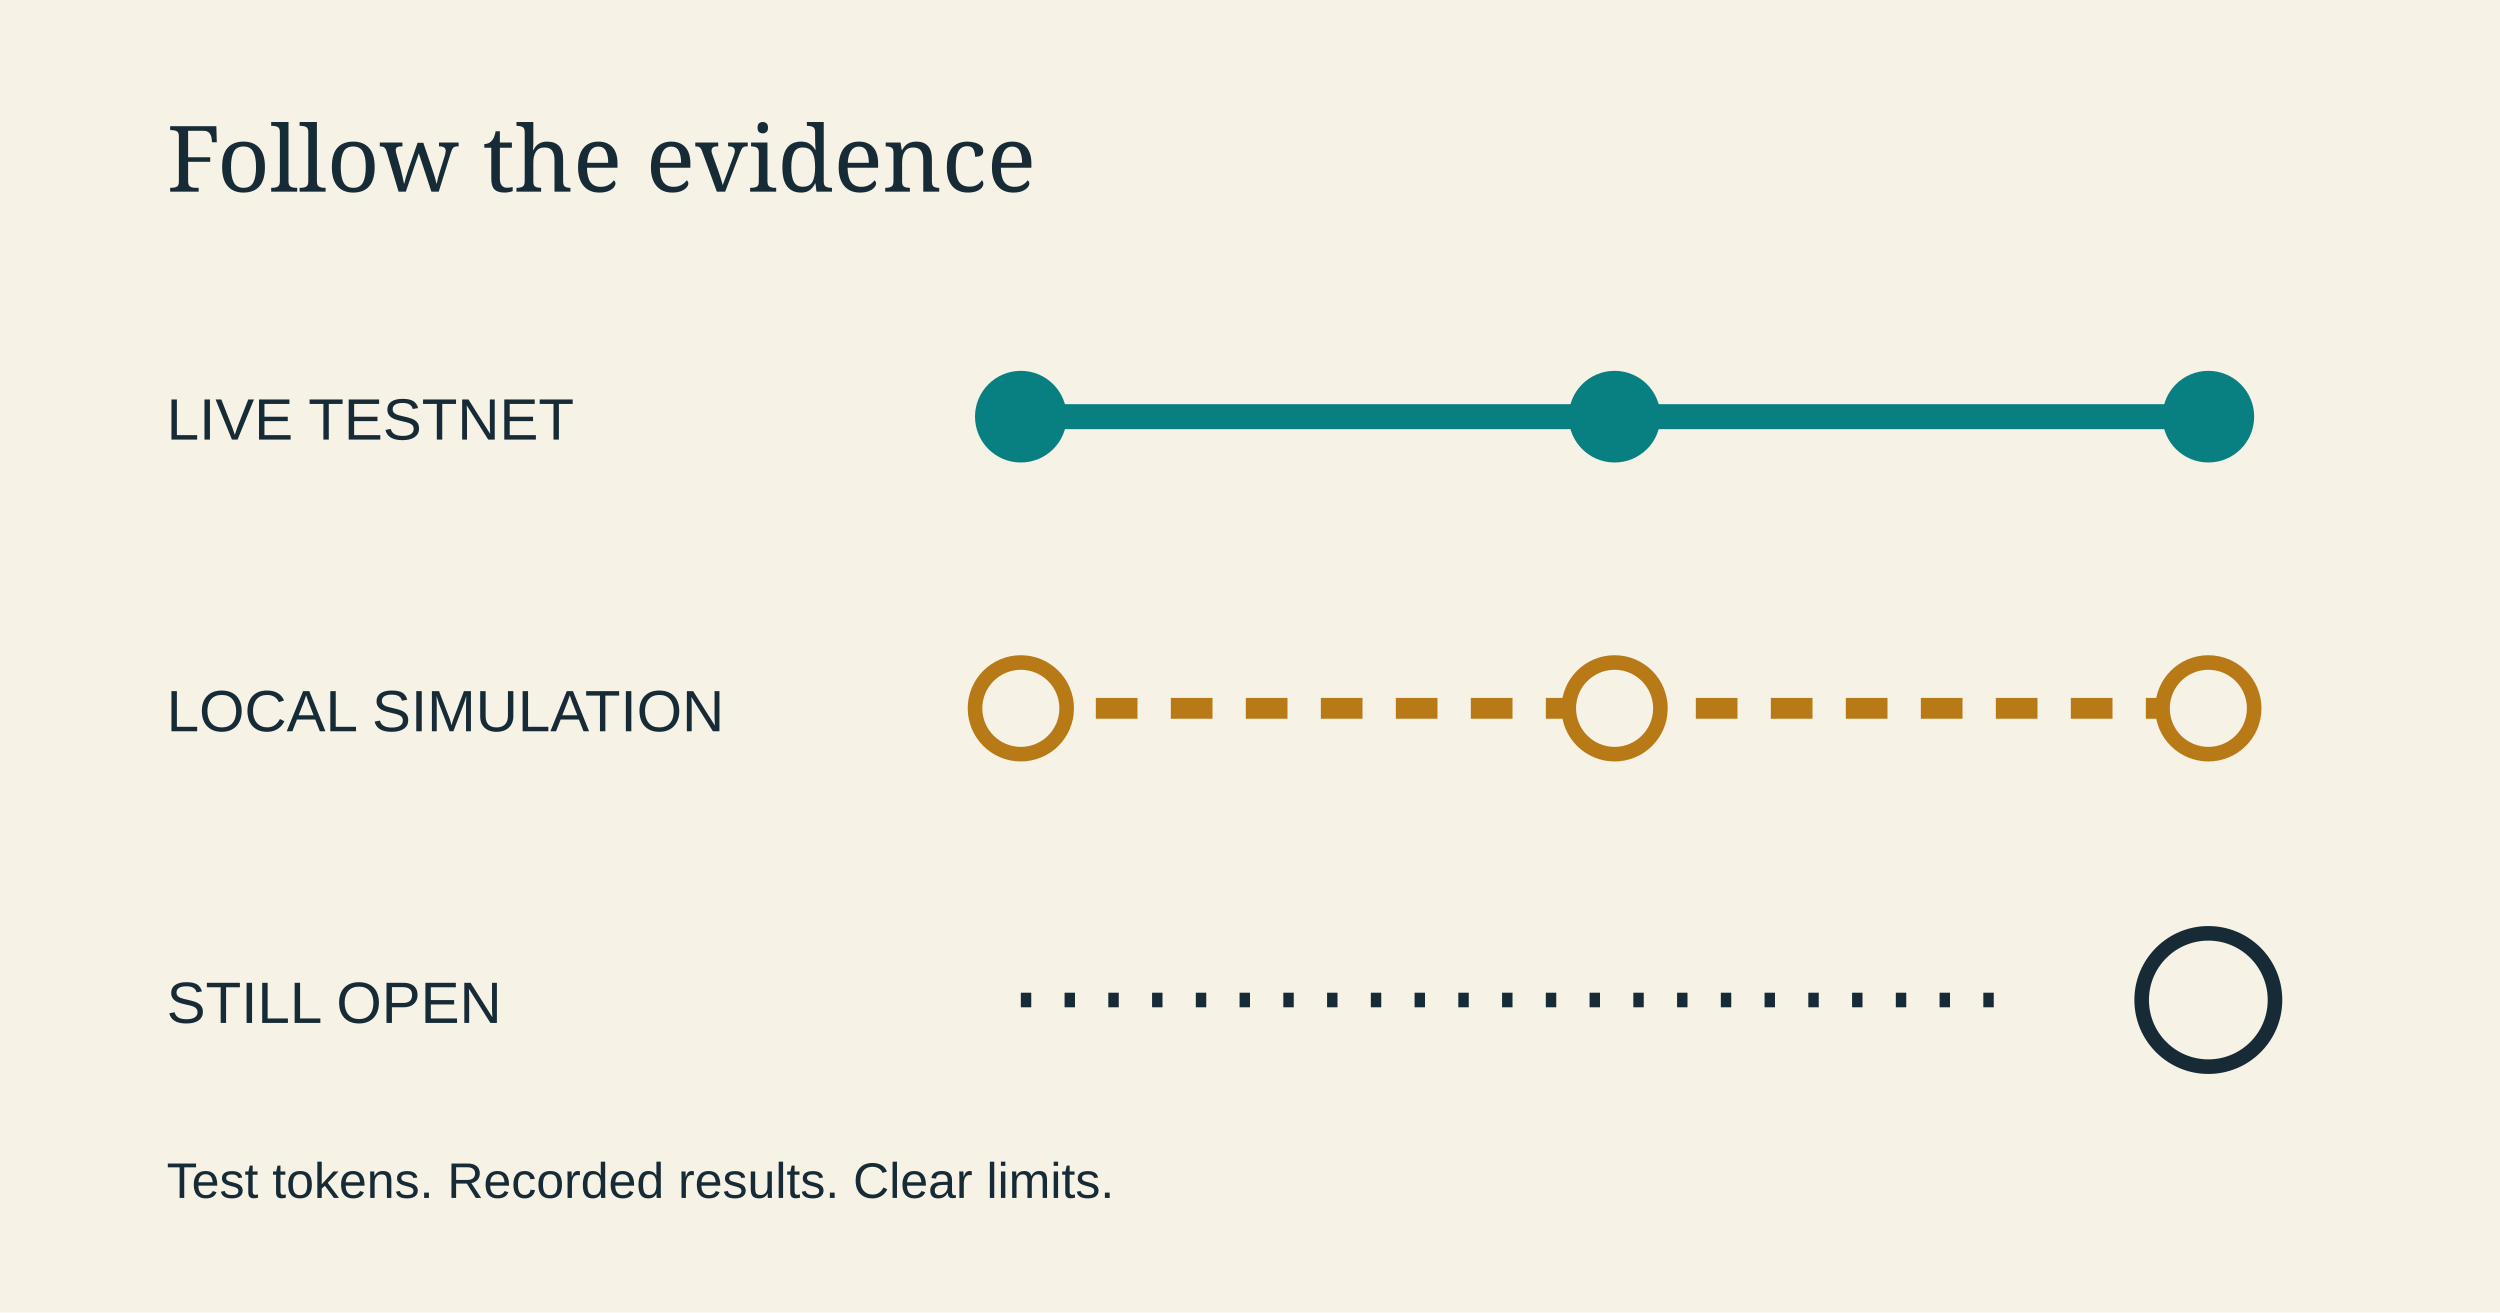
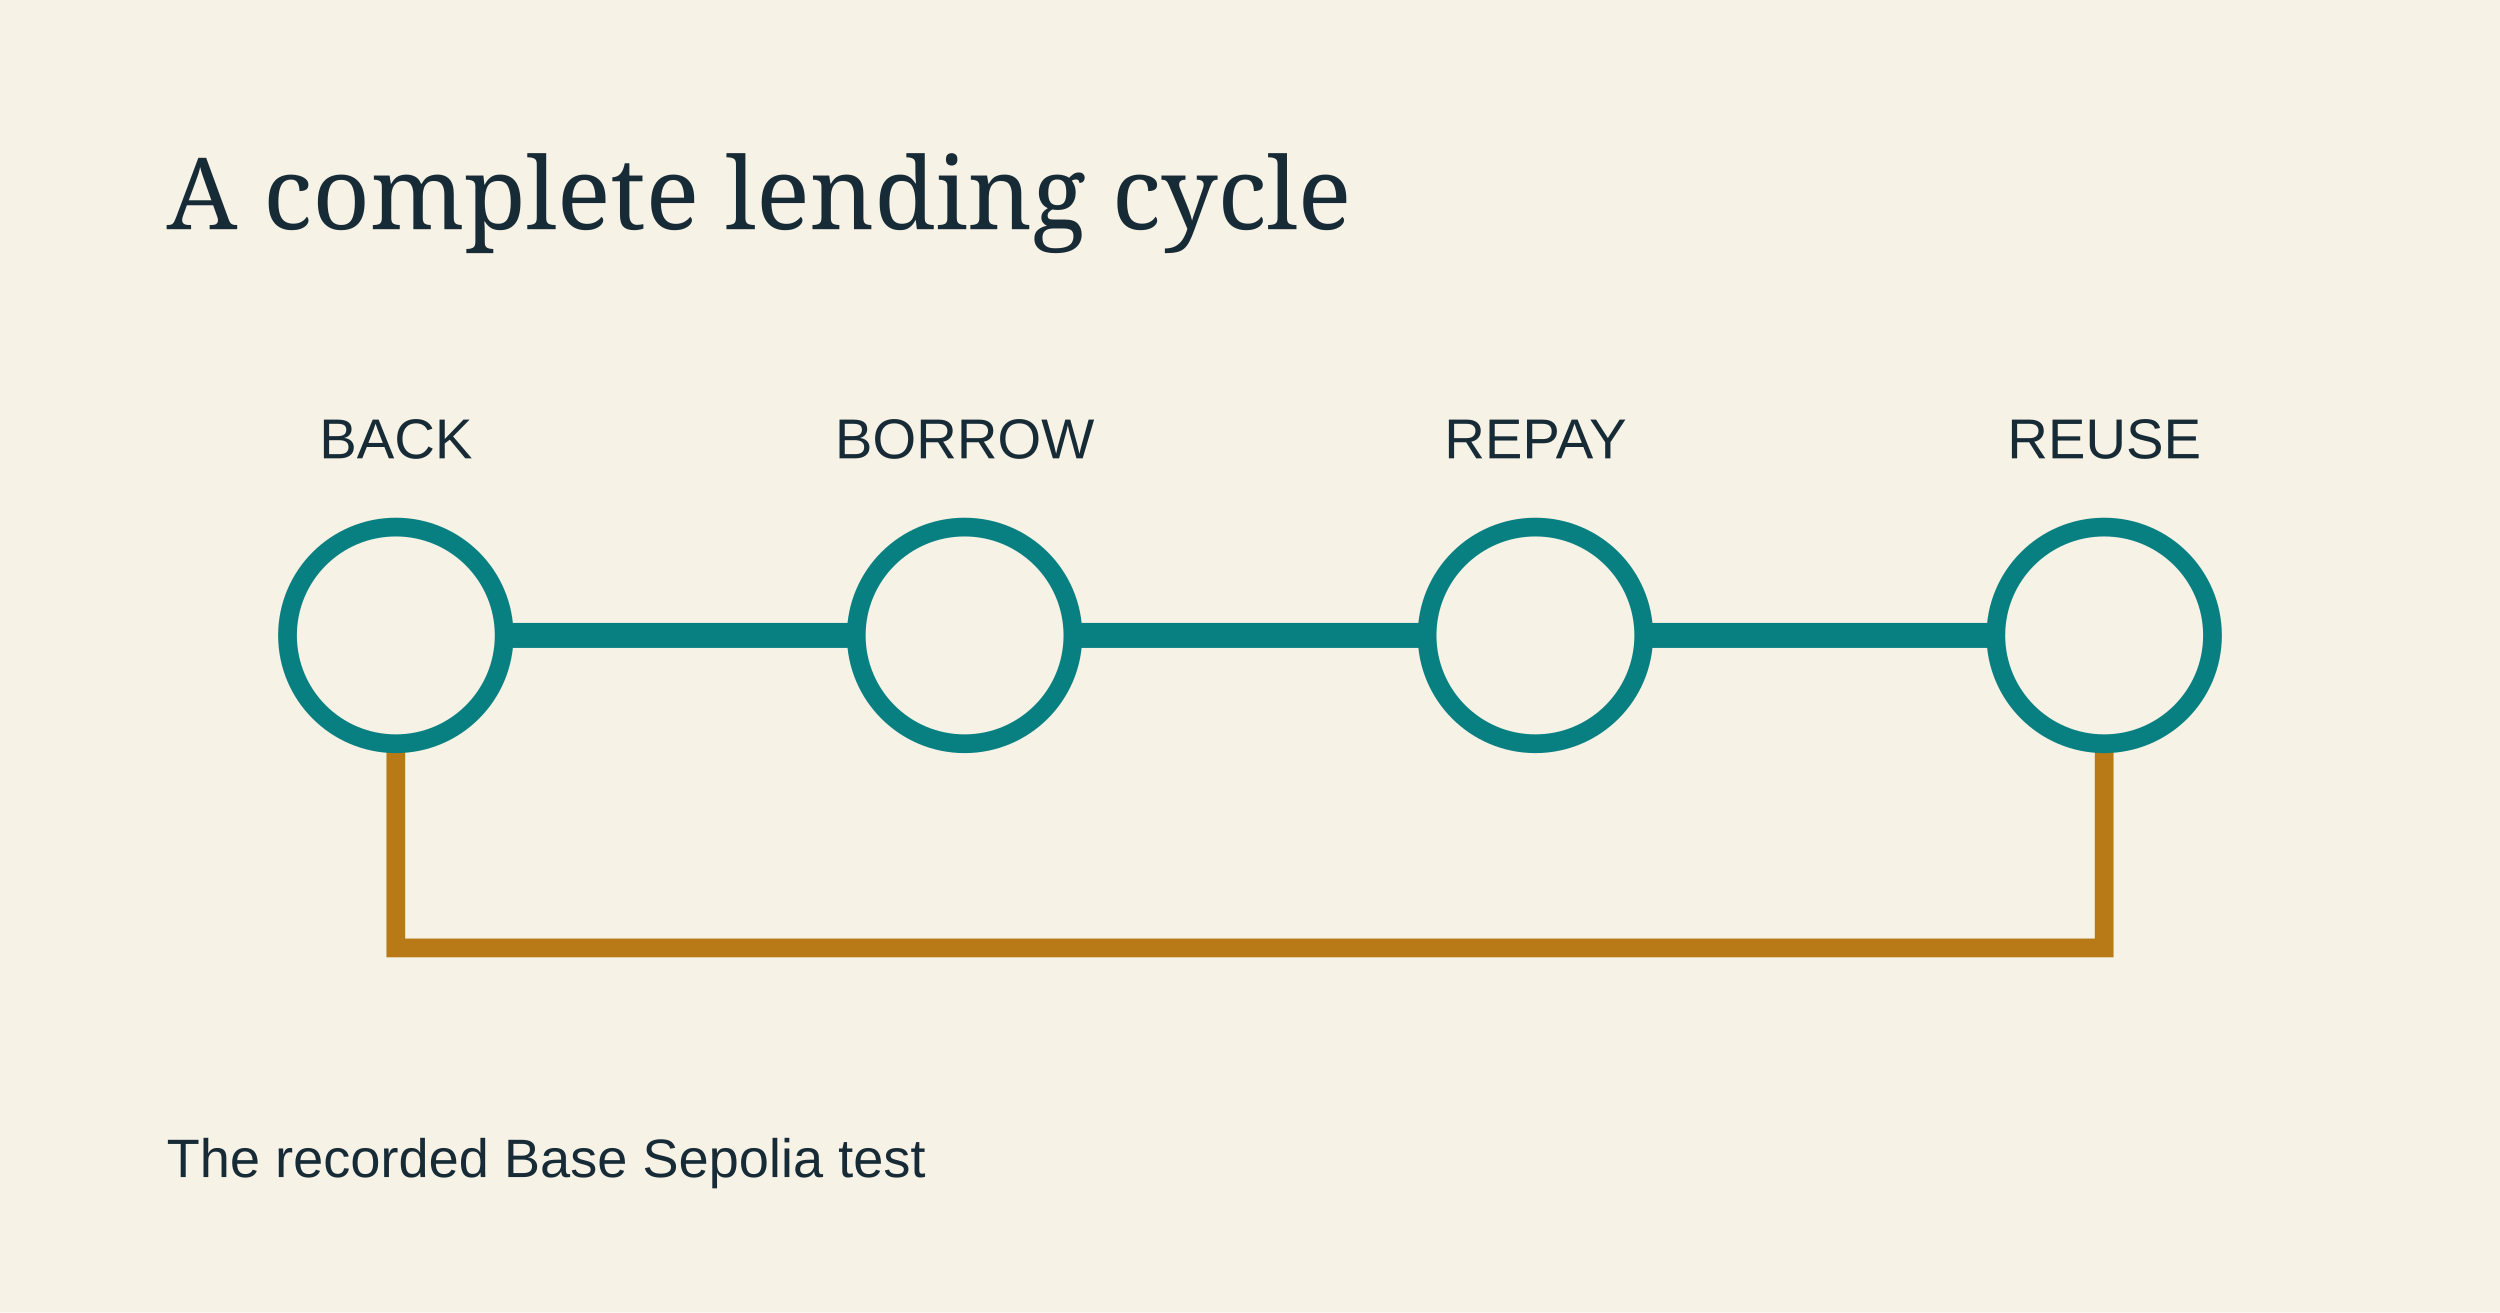
<svg xmlns="http://www.w3.org/2000/svg" width="1200" height="630" viewBox="0 0 1200 630" role="img" aria-labelledby="title desc">
  <rect width="1200" height="630" fill="#f7f2e6" />
-   <text x="80" y="92" font-family="Georgia,serif" font-size="44" fill="#172b36">Follow the evidence</text>
-   <g font-family="Arial,sans-serif" font-size="28" fill="#172b36">
-     <text x="80" y="211">LIVE TESTNET</text>
-     <text x="80" y="351">LOCAL SIMULATION</text>
-     <text x="80" y="491">STILL OPEN</text>
+   <text x="80" y="110" font-family="Georgia,serif" font-size="48" fill="#172b36">A complete lending cycle</text>
+   <path d="M190 305H1010" fill="none" stroke="#087f80" stroke-width="12" />
+   <path d="M1010 330V455H190V340" fill="none" stroke="#b87917" stroke-width="9" />
+   <path d="m175 355 15-22 15 22" fill="none" stroke="#b87917" stroke-width="9" />
+   <g fill="#f7f2e6" stroke="#087f80" stroke-width="9">
+     <circle cx="190" cy="305" r="52" />
+     <circle cx="463" cy="305" r="52" />
+     <circle cx="737" cy="305" r="52" />
+     <circle cx="1010" cy="305" r="52" />
  </g>
-   <path d="M490 200H1060" stroke="#087f80" stroke-width="12" />
-   <g fill="#087f80">
-     <circle cx="490" cy="200" r="22" />
-     <circle cx="775" cy="200" r="22" />
-     <circle cx="1060" cy="200" r="22" />
+   <g font-family="Arial,sans-serif" font-size="27" fill="#172b36" text-anchor="middle">
+     <text x="190" y="220">BACK</text>
+     <text x="463" y="220">BORROW</text>
+     <text x="737" y="220">REPAY</text>
+     <text x="1010" y="220">REUSE</text>
  </g>
-   <path d="M490 340H1060" stroke="#b87917" stroke-width="10" stroke-dasharray="20 16" />
-   <g fill="#f7f2e6" stroke="#b87917" stroke-width="7">
-     <circle cx="490" cy="340" r="22" />
-     <circle cx="775" cy="340" r="22" />
-     <circle cx="1060" cy="340" r="22" />
-   </g>
-   <path d="M490 480H960" stroke="#172b36" stroke-width="7" stroke-dasharray="5 16" />
-   <circle cx="1060" cy="480" r="32" fill="none" stroke="#172b36" stroke-width="7" />
-   <text x="80" y="575" font-family="Arial,sans-serif" font-size="24" fill="#172b36">Test tokens. Recorded results. Clear limits.</text>
+   <text x="80" y="565" font-family="Arial,sans-serif" font-size="26" fill="#172b36">The recorded Base Sepolia test</text>
</svg>
